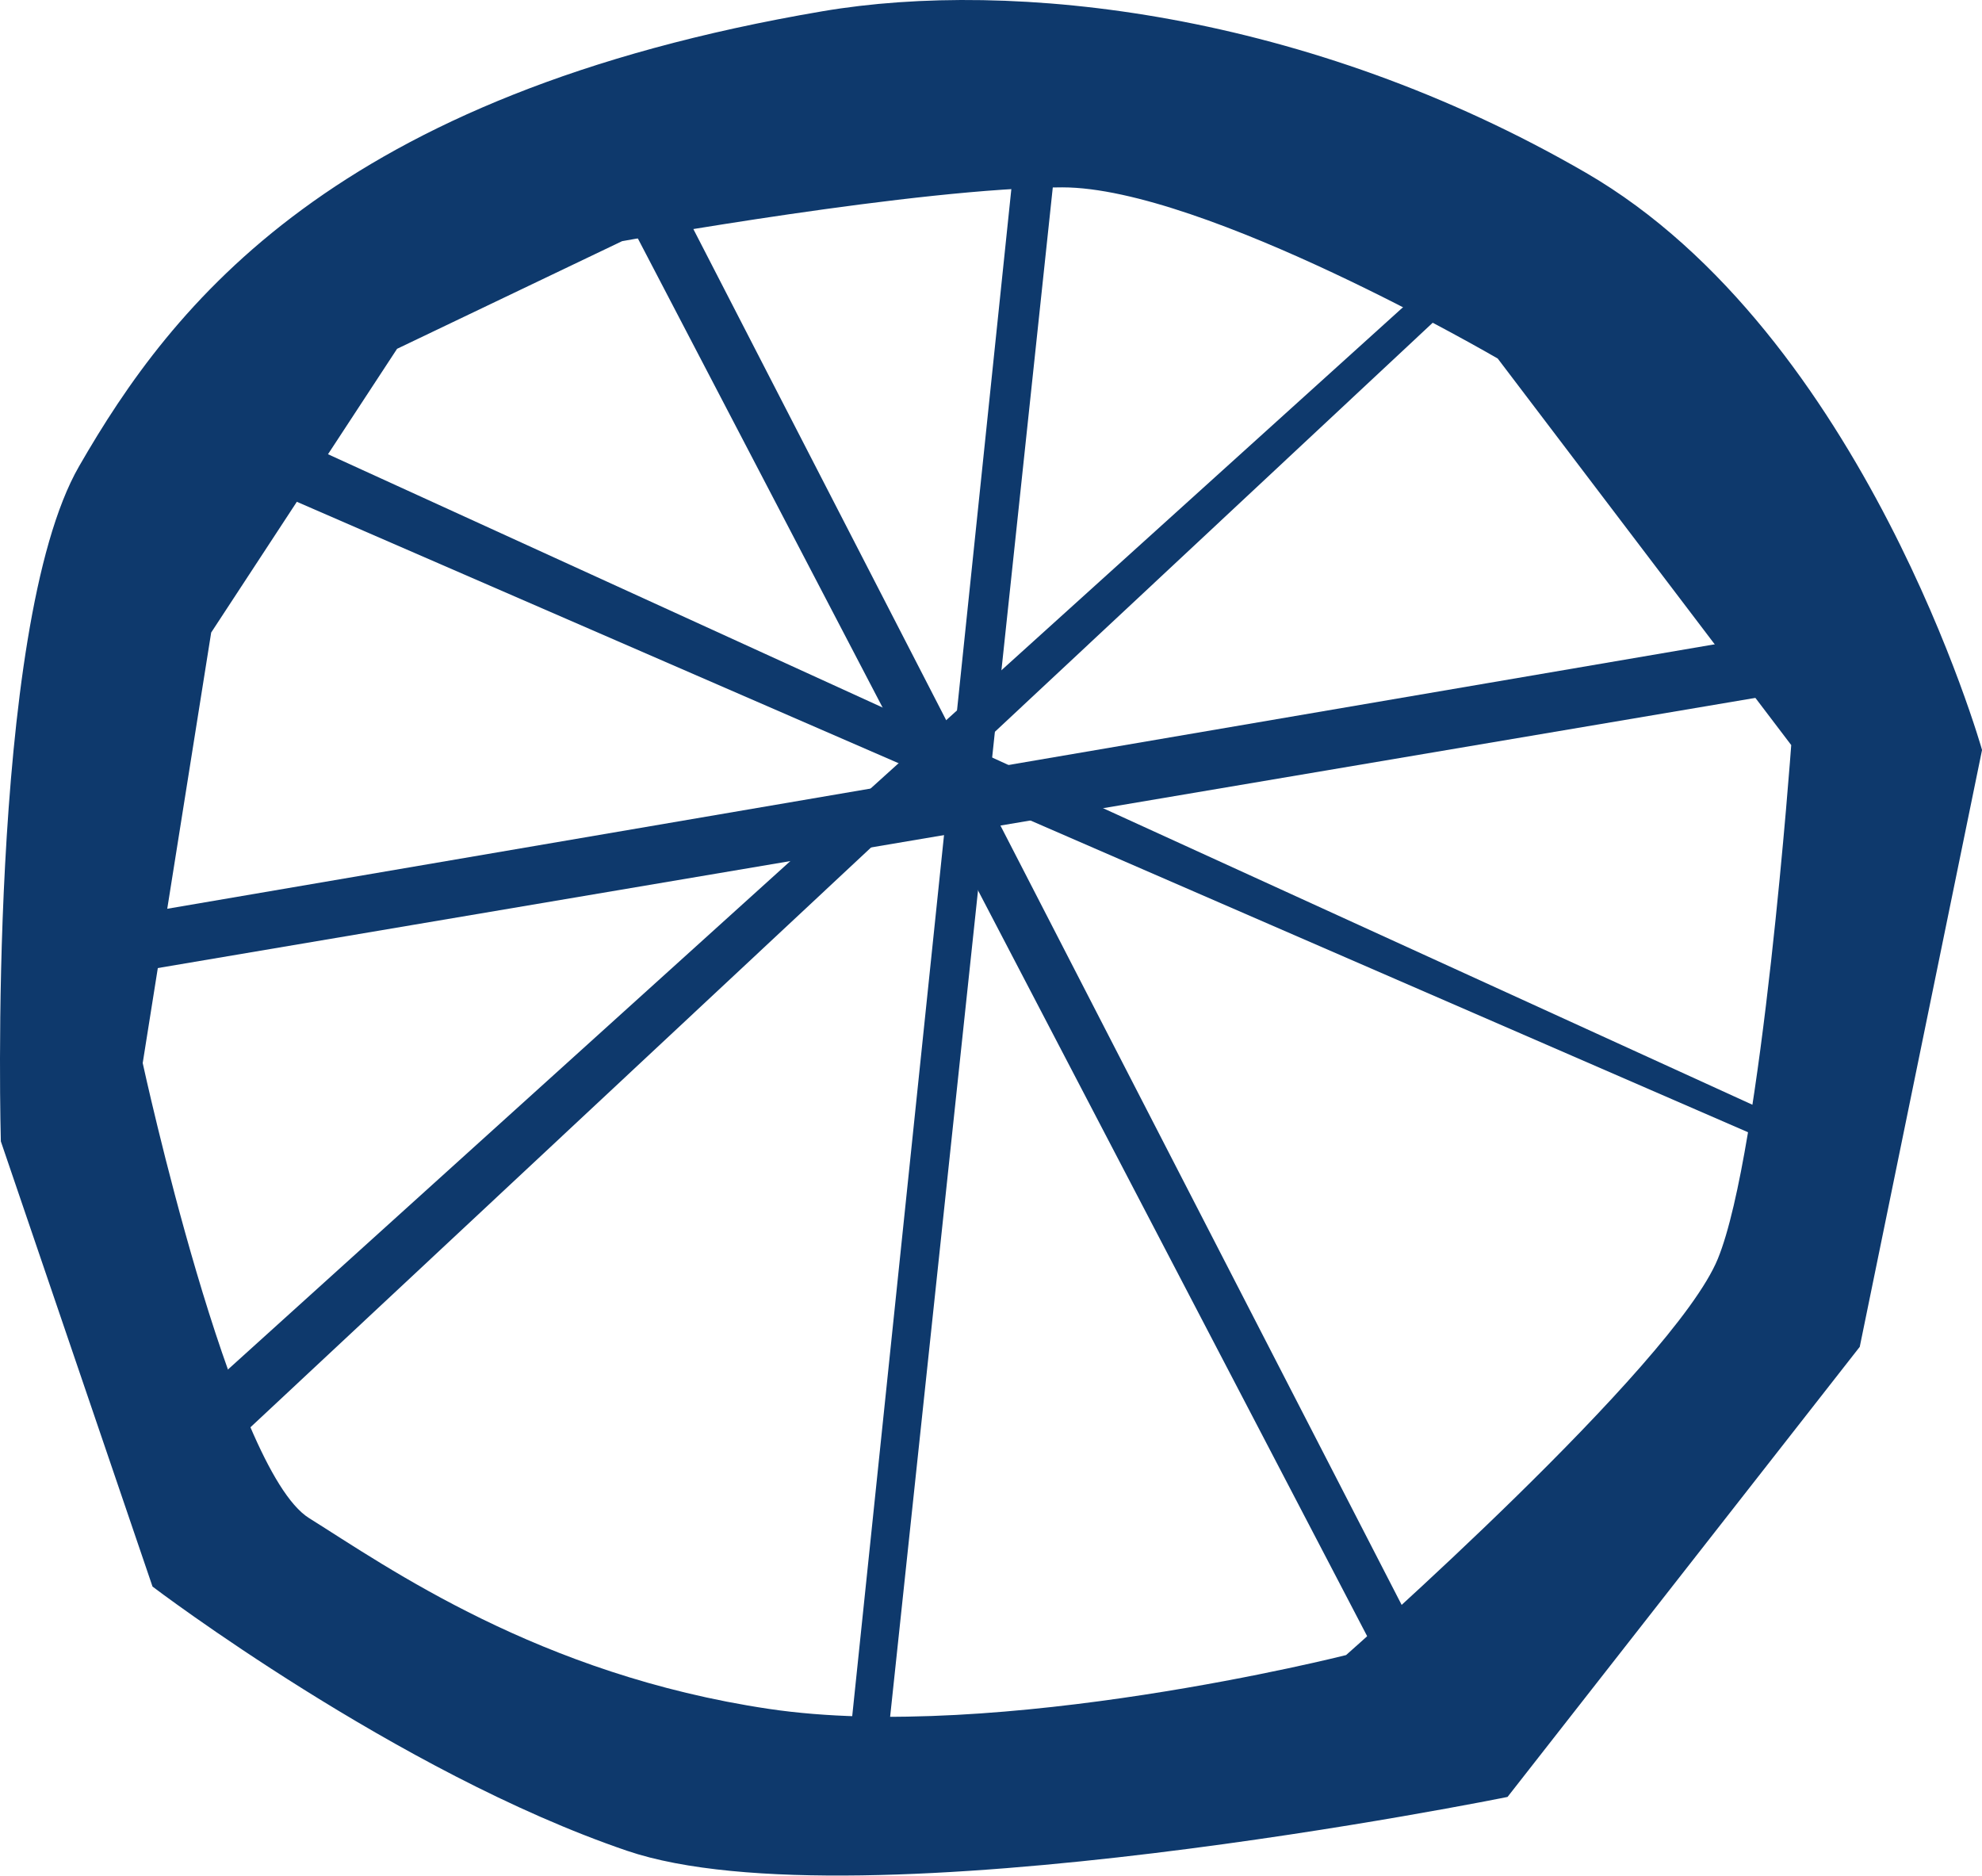
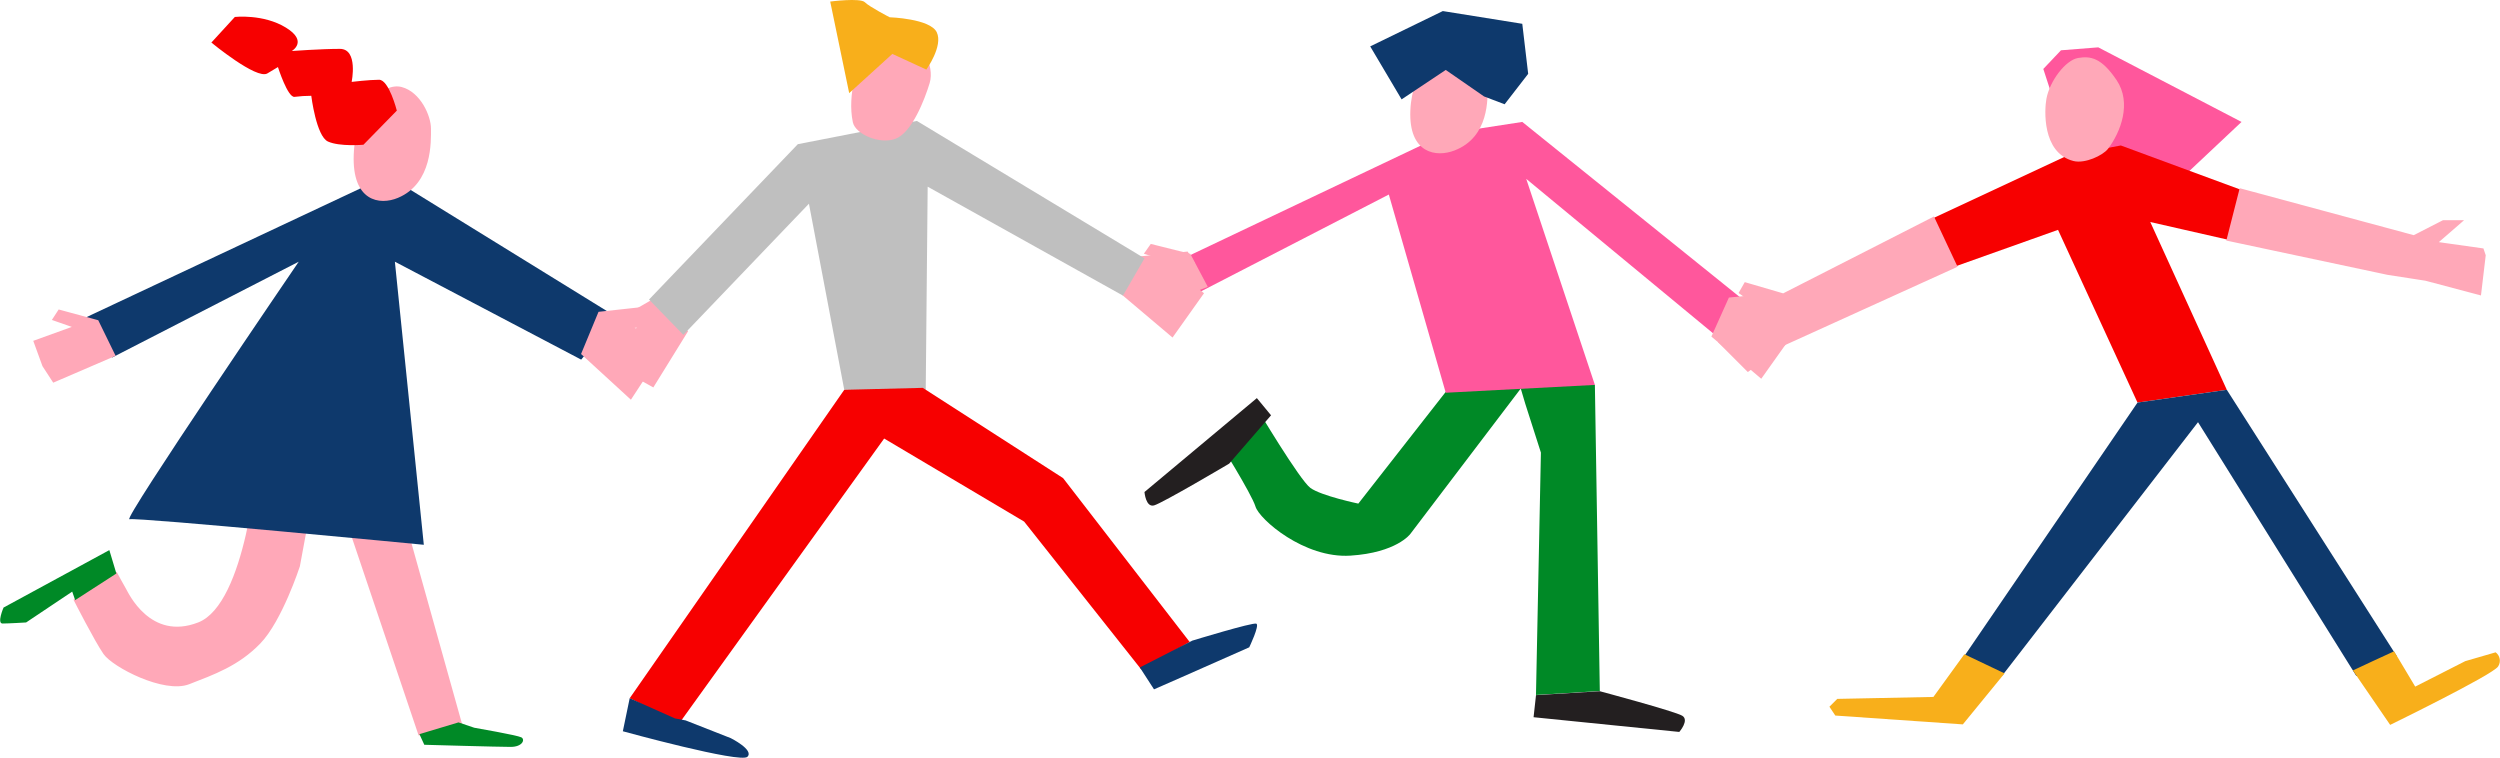
- <svg xmlns="http://www.w3.org/2000/svg" viewBox="0 0 1260.52 1192.67">
+ <svg xmlns="http://www.w3.org/2000/svg" viewBox="0 0 704.91 213.65">
  <defs>
-     <style>.cls-1{fill:#0e396c;}</style>
+     <style>.cls-1{fill:#008926;}.cls-2{fill:#ff579c;}.cls-3{fill:#ffa8b8;stroke:#ffa8b8;stroke-miterlimit:10;stroke-width:0.66px;}.cls-4{fill:#0e396c;}.cls-5{fill:#231f20;}.cls-6{fill:#f70000;}.cls-7{fill:#bfbfbf;}.cls-8{fill:#f8af1b;}</style>
  </defs>
  <g id="Слой_2" data-name="Слой 2">
    <g id="лого">
-       <path class="cls-1" d="M1008.52,109.81C831.19,7.14,643.79-13.36,523.2,7.14,212.09,60,109.43,193.81,50.31,296.47S.54,725.8.54,725.8L97,1008.91s155.55,118.22,301.77,168,560-34.23,560-34.23l224-286.22,77.78-379.55S1185.86,212.47,1008.52,109.81Zm84,690.66c-28,68.44-236.44,252-236.44,252s-220.88,56-367.1,34.22S246.31,996.46,196.54,965.35,90.76,676,90.76,676l43.55-273.77L252.53,221.81l143.11-68.45s189.78-34.22,280-34.22S952.53,228,952.53,228L1139.19,473.8S1120.52,732,1092.52,800.47Z" />
-       <polygon class="cls-1" points="912.08 177.47 135.09 879.8 149.09 917.13 928.41 189.14 912.08 177.47" />
-       <polygon class="cls-1" points="648.42 70.14 538.75 1122.46 562.09 1129.46 676.76 51.48 646.09 58.48 648.42 70.14" />
-       <polygon class="cls-1" points="408.09 81.81 933.08 1101.46 907.41 1113.13 377.75 98.14 408.09 81.81" />
-       <polygon class="cls-1" points="153.76 263.81 1175.74 730.47 1173.41 746.8 142.09 298.81 153.76 263.81" />
-       <polygon class="cls-1" points="46.43 588.13 1152.41 399.14 1173.41 434.14 55.76 623.13 46.43 588.13" />
+       <path class="cls-1" d="M449.7,108.53l1.39,86.32-18,1.1,1.39-68.33-4.43-13.84-2.21-7.47,3,.56-33.2,43.71s-3.87,5.26-16.88,6.09S355.08,146.43,354,142.83s-10.79-19.09-10.79-19.09l11.06-8.85s12.18,20.47,15.22,22.69S383,142,383,142l26.83-34.3,15.22-5.81Z" />
+       <polygon class="cls-2" points="391.6 54.85 407.65 110.74 449.7 108.53 430.34 50.43 484.56 95.25 494.52 86.95 429.23 34.38 407.65 37.7 329.63 74.77 337.93 82.52 391.6 54.85" />
+       <path class="cls-3" d="M410,42.12c-5,1.94-12.49.89-12-10.95s8-18.55,13.12-17.29,8,7.3,8,10.52S419.65,38.42,410,42.12Z" />
+       <polygon class="cls-3" points="335.4 71.85 324.62 69.15 323.06 71.36 329.17 73.32 317.73 77.13 320.2 83.39 323.06 87.44 340.08 80.69 335.4 71.85" />
+       <polygon class="cls-3" points="487.71 84.21 500.7 82.9 502.44 85.68 496.72 87.65 505.04 94.36 496.55 106.31 482.95 94.81 487.71 84.21" />
+       <polygon class="cls-4" points="407.65 19.72 395.2 28.02 386.35 13.08 406.82 3.12 429.23 6.71 430.89 20.82 424.25 29.4 418.44 27.19 407.65 19.72" />
+       <path class="cls-5" d="M433.1,196l-.69,6.23,41.09,4.15s2.9-3.32.83-4.57-23.24-6.91-23.24-6.91Z" />
+       <path class="cls-5" d="M358.39,117.1l-4-4.85-31.69,26.48s.35,4.4,2.69,3.78,21.19-11.78,21.19-11.78Z" />
+       <path class="cls-3" d="M72.88,129.9s-3,40.51-16.87,45.91-20.2-8.7-20.75-9.6-2.49-4.5-2.49-4.5l-11.62,7.5s5.81,11.4,8.3,15,16.87,11.1,23.79,8.4,13.83-5.1,19.92-11.4,11.07-21.6,11.07-21.6l5-27,4.15.6L118.26,207l11.89-2.11L108.57,127.8Z" />
+       <path class="cls-4" d="M111.34,73.79l8.16,79.82s-80.79-7.8-83-7.2S84.23,73.79,84.23,73.79l-52.57,27L20.59,91.2l83-39h10L173.87,89.4l-10,12Z" />
+       <path class="cls-3" d="M112.07,55.49c-5,2.09-12.49,1-12-11.88s8-20.12,13.12-18.75,8,7.92,8,11.41S121.68,51.48,112.07,55.49Z" />
+       <path class="cls-6" d="M111.89,31.19s-2.21-8.7-5-8.7-7.74.6-7.74.6,1.93-9.31-3.32-9.31-13.56.6-13.56.6,4.7-2.7-1.66-6.6-14.39-3-14.39-3L59.6,12s12.73,10.51,15.77,8.71l3-1.8s2.76,8.7,4.7,8.4a38,38,0,0,1,4.7-.3s1.39,11.4,4.71,12.9,10,.9,10,.9Z" />
+       <polygon class="cls-3" points="168.99 88.23 181.99 86.81 183.72 89.83 178 91.96 186.32 99.24 177.83 112.2 164.23 99.73 168.99 88.23" />
+       <polygon class="cls-3" points="27.47 90.57 16.69 87.64 15.13 90.04 21.24 92.17 9.8 96.3 12.27 103.09 15.13 107.49 32.15 100.16 27.47 90.57" />
+       <path class="cls-1" d="M30.83,155.11,1,171.31s-1.94,4.5-.28,4.5,6.64-.3,6.64-.3l13-8.7.83,2.4,11.62-7.5Z" />
+       <path class="cls-1" d="M118.26,207l1.38,3s21,.6,24.35.6,4.15-2.1,3-2.7-13.28-2.71-13.28-2.71l-4.43-1.5Z" />
+       <polygon class="cls-3" points="321.71 72.59 334.7 71.28 336.44 74.06 330.72 76.03 339.04 82.74 330.55 94.69 316.95 83.19 321.71 72.59" />
+       <polygon class="cls-3" points="184.1 84.73 174.56 90.23 174.18 92.9 180.51 91.87 172.07 100.47 177.12 104.92 184.1 108.8 193.59 93.45 184.1 84.73" />
+       <polygon class="cls-7" points="228.09 57.44 238.05 109.91 261.02 110.46 261.57 52.64 316.63 83.35 322.71 72.84 258.53 34.1 224.96 40.65 183 84.46 192.68 94.42 228.09 57.44" />
+       <polygon class="cls-6" points="238.05 109.91 177.55 196.88 191.57 203.88 249.3 123.65 288.77 147.07 321.79 188.76 335.44 181.01 299.75 134.81 260.19 109.36 238.05 109.91" />
+       <path class="cls-3" d="M242.48,18.06s5.53-6.92,11.34-6.92,9.41,7.47,8,12.17-5,13.84-9.41,15.5-11-1.35-11.62-4.43C239.16,26.63,242.48,18.06,242.48,18.06Z" />
+       <path class="cls-8" d="M251.61,15.2,239.44,26.26,234.09.44s8.48-1.11,9.77.19,7,4.24,7,4.24,11.44.37,13.28,4.24-2.95,10.51-2.95,10.51Z" />
+       <path class="cls-4" d="M177.55,196.87l-1.93,9.32s33.2,9.13,35.13,7.19-4.7-5.25-4.7-5.25l-12.73-5-3-.56Z" />
+       <path class="cls-4" d="M321.39,188.19l4,6.18,7.34-3.22,19.51-8.63s3-6.24,2-6.67-18.07,4.79-18.07,4.79Z" />
+       <polygon class="cls-2" points="581.12 14.18 591.63 13.35 632.03 34.38 613.49 51.81 587.21 53.47 576.14 19.44 581.12 14.18" />
+       <polygon class="cls-6" points="583.06 43.79 545.15 61.49 551.52 75.05 580.29 64.81 602.7 113.51 627.88 109.91 606.3 62.6 628.15 67.58 631.75 53.47 598 41.02 583.06 43.79" />
+       <polygon class="cls-4" points="619.76 119.04 567.83 186.26 564.61 190.42 553.18 185.99 602.7 113.51 627.88 109.91 675.83 185.07 664.4 190.6 619.76 119.04" />
+       <polygon class="cls-8" points="553.45 204.25 565.21 189.87 553.87 184.47 545.15 196.51 518.04 197.06 515.83 199.27 517.49 201.76 553.45 204.25" />
+       <path class="cls-8" d="M675.05,183.64c-.42.14-11.62,5.4-11.62,5.4l10.51,15.35s28.91-14.11,30.43-16.46a2.94,2.94,0,0,0-.69-4l-8.57,2.49L681,193.6Z" />
+       <polygon class="cls-3" points="545.15 61.49 502.82 83.07 492.12 79.94 490.65 82.52 497.66 87.5 484.93 96.54 492.86 104.47 503.38 96.91 551.52 75.05 545.15 61.49" />
+       <path class="cls-3" d="M584.72,45.08c3.08.78,8-1.52,9.4-3.32,3.51-4.61,6.64-12.73,2.4-19s-7.19-6.64-10.51-6.09-7.75,6.27-8.67,11.25C576.8,30.83,576.05,42.86,584.72,45.08Z" />
+       <polygon class="cls-3" points="631.75 53.47 680.63 66.66 688.93 62.41 693.91 62.41 686.9 68.5 699.99 70.35 700.55 72.01 699.26 82.89 683.95 78.83 673.25 77.17 628.15 67.58 631.75 53.47" />
    </g>
  </g>
</svg>
